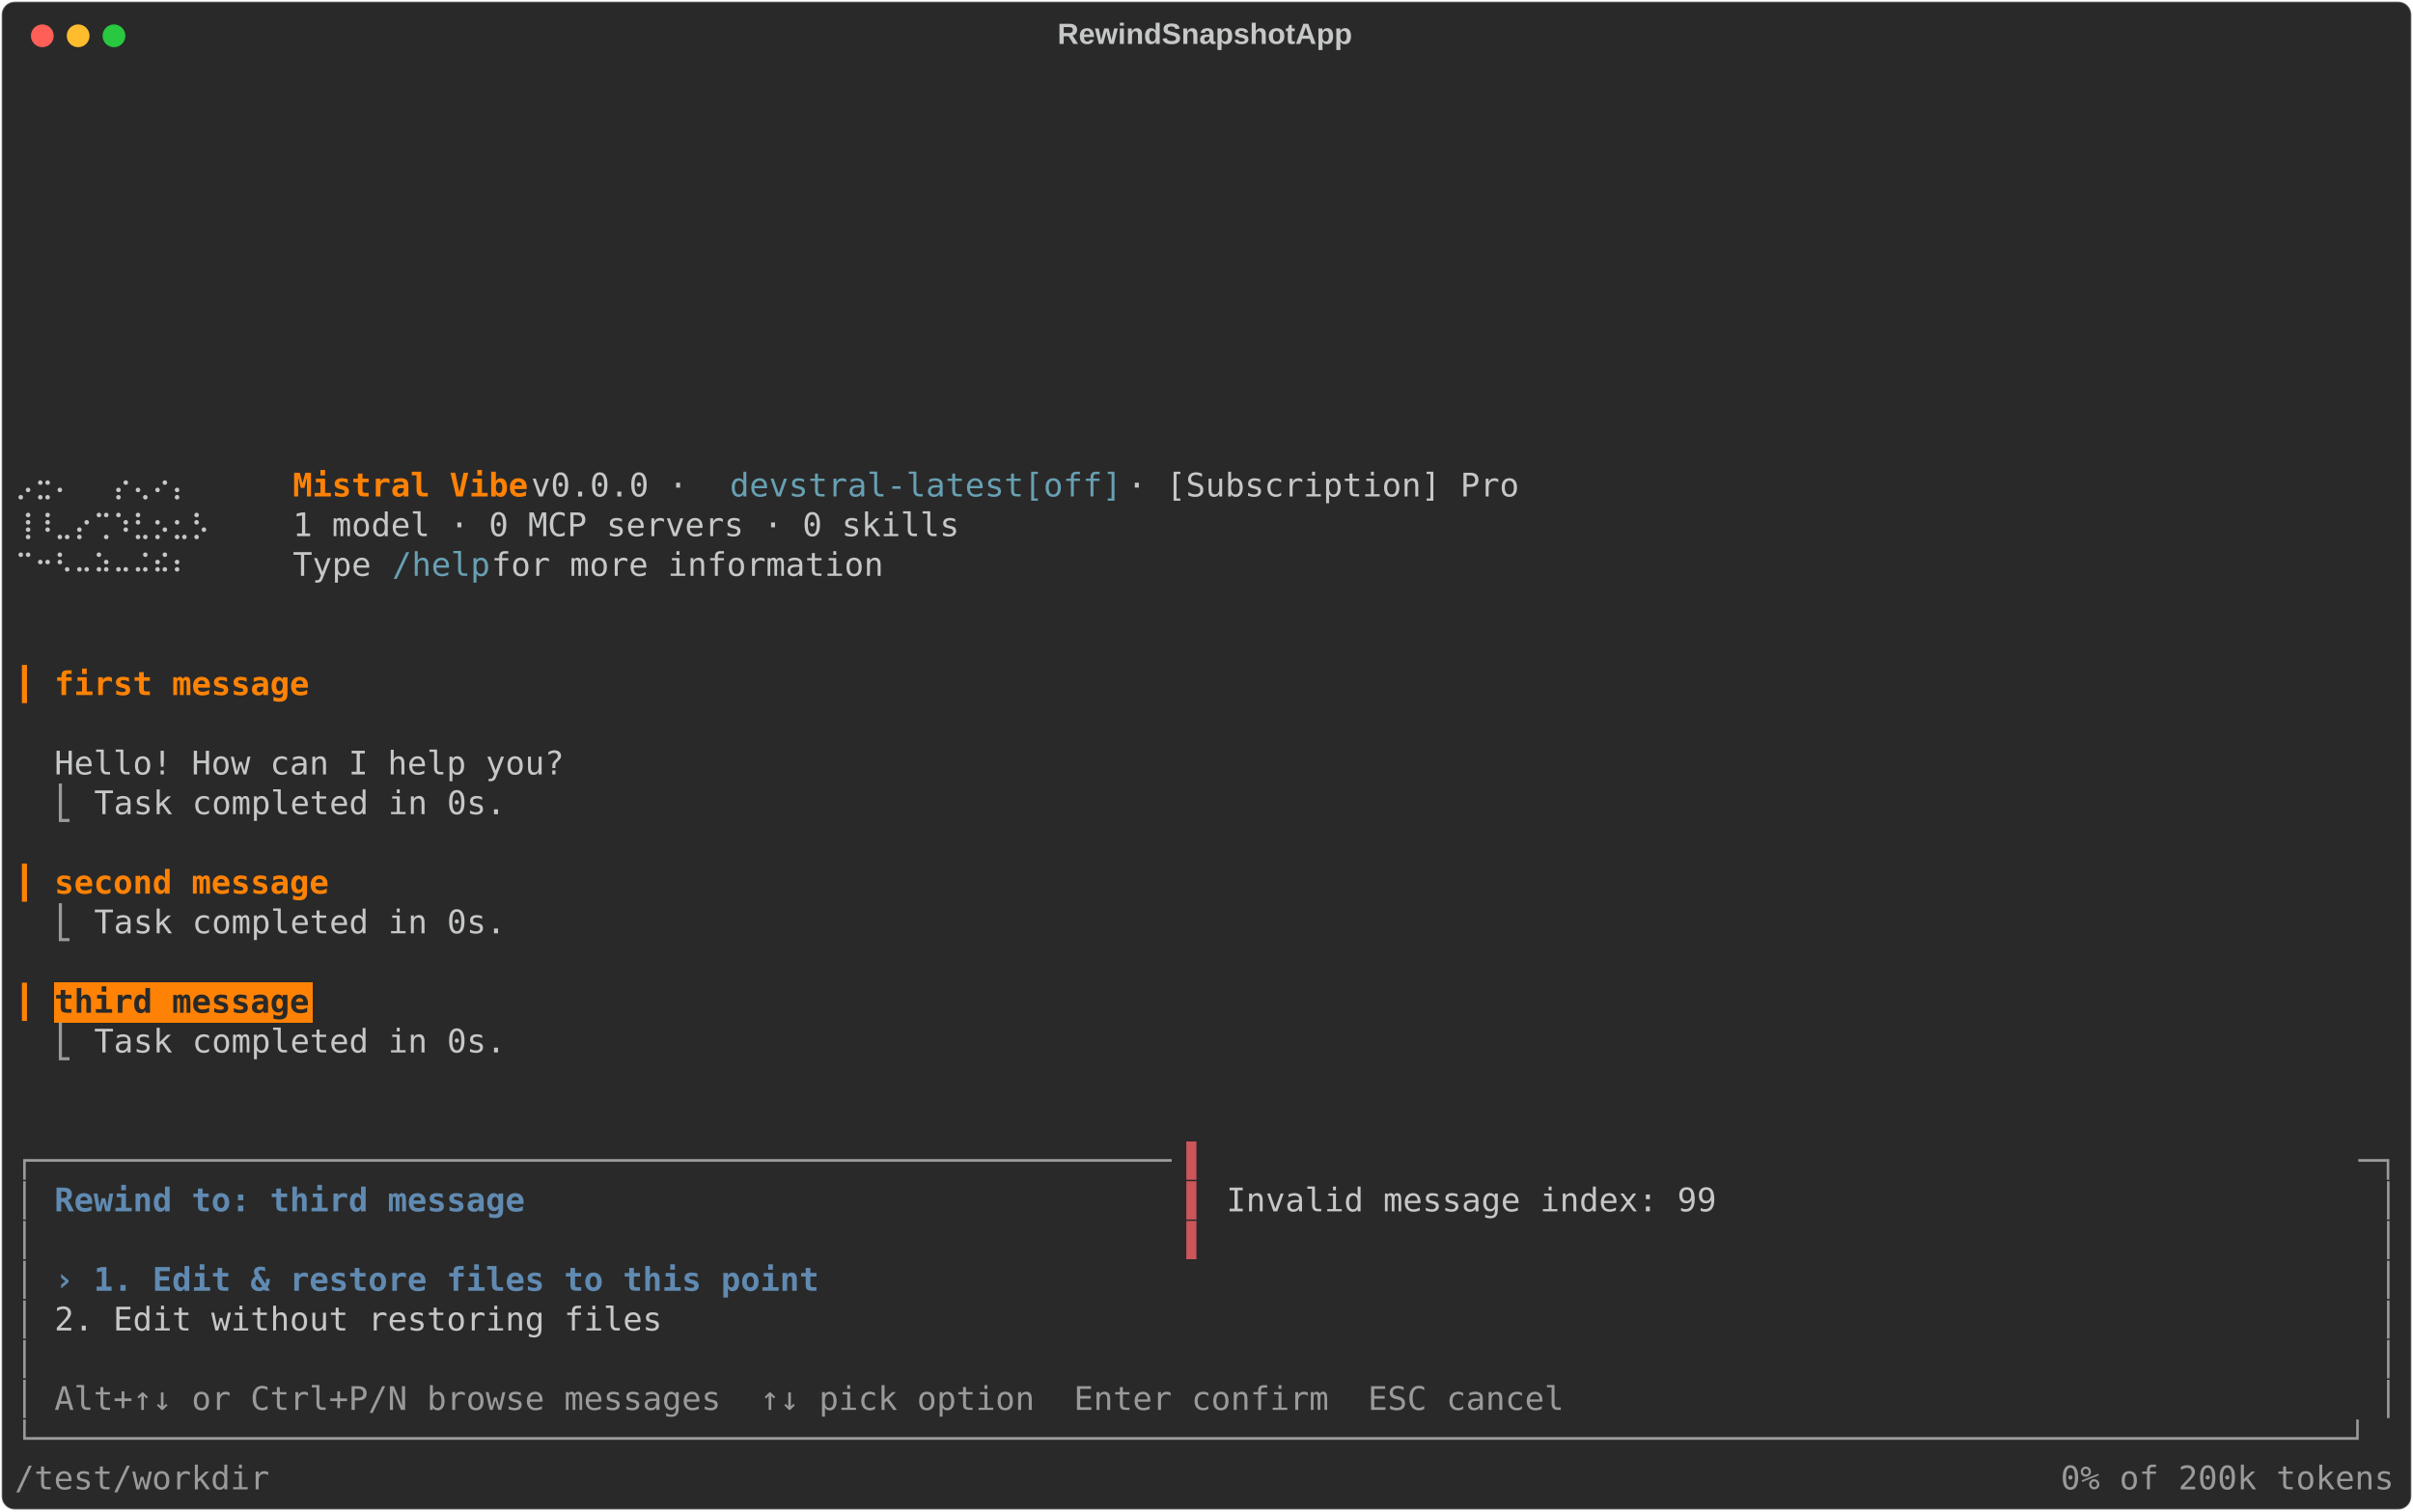
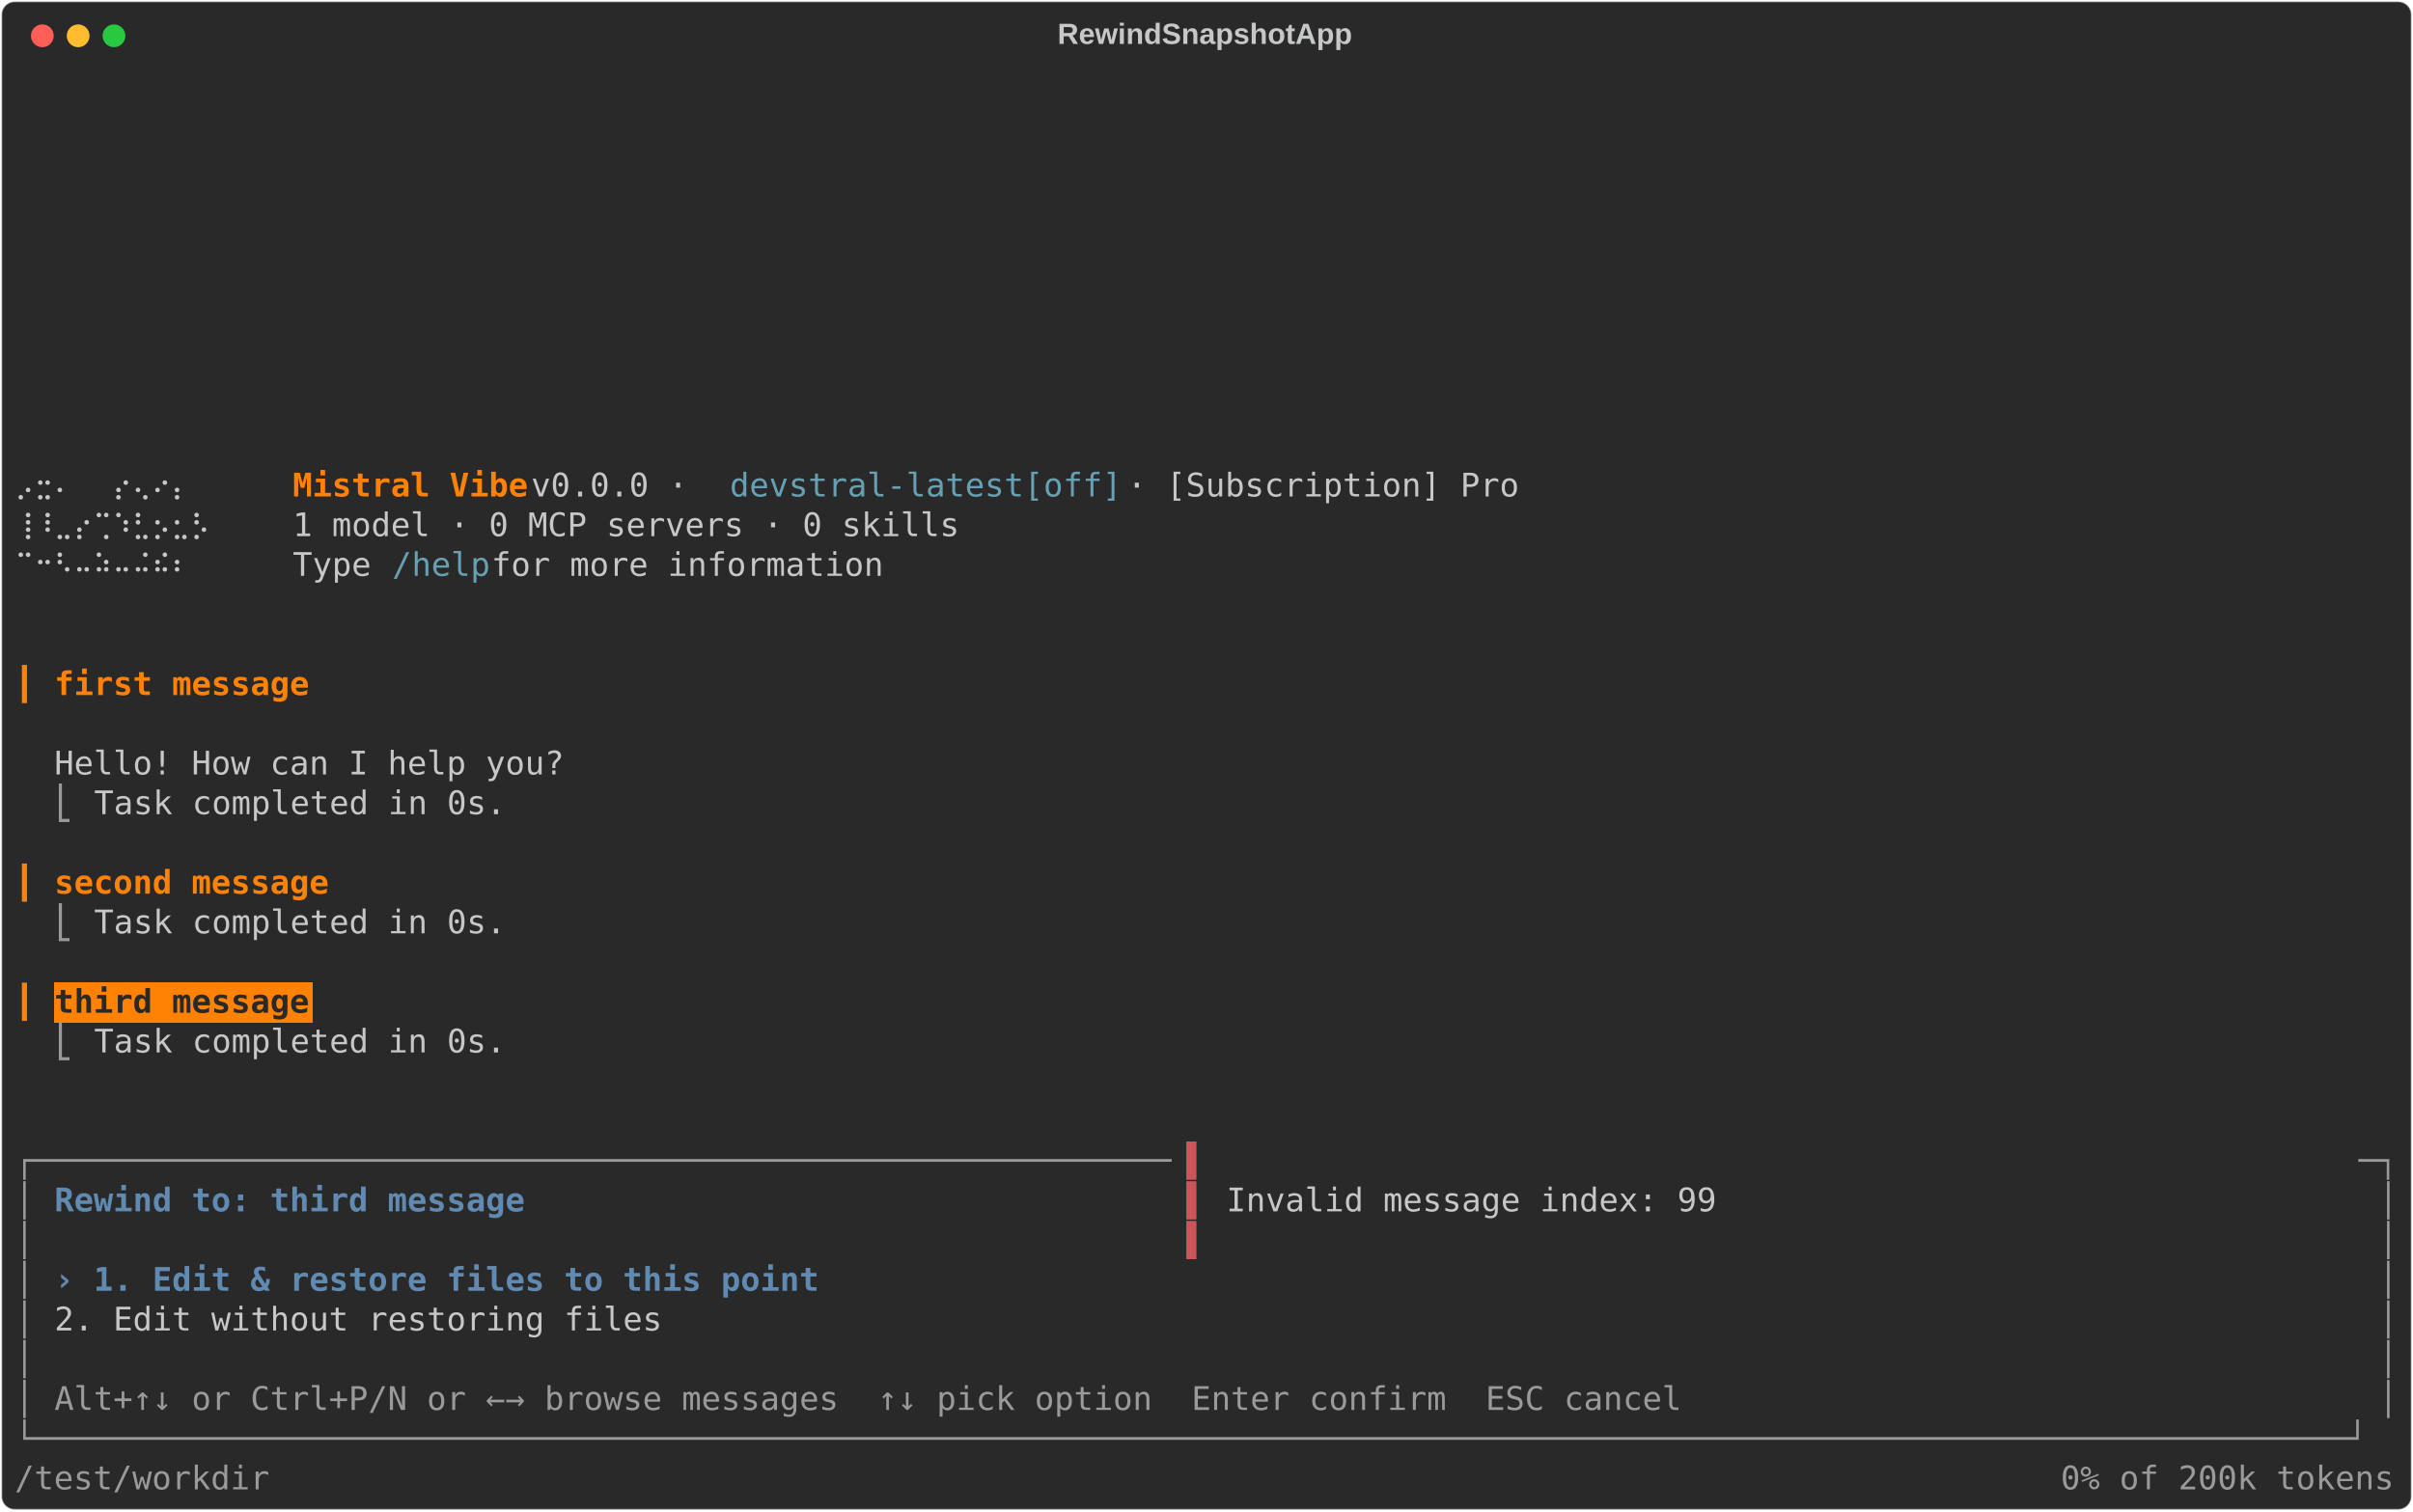
<svg xmlns="http://www.w3.org/2000/svg" class="rich-terminal" viewBox="0 0 1482 928.4">
  <style>

    @font-face {
        font-family: "Fira Code";
        src: local("FiraCode-Regular"),
                url("https://cdnjs.cloudflare.com/ajax/libs/firacode/6.2.0/woff2/FiraCode-Regular.woff2") format("woff2"),
                url("https://cdnjs.cloudflare.com/ajax/libs/firacode/6.2.0/woff/FiraCode-Regular.woff") format("woff");
        font-style: normal;
        font-weight: 400;
    }
    @font-face {
        font-family: "Fira Code";
        src: local("FiraCode-Bold"),
                url("https://cdnjs.cloudflare.com/ajax/libs/firacode/6.2.0/woff2/FiraCode-Bold.woff2") format("woff2"),
                url("https://cdnjs.cloudflare.com/ajax/libs/firacode/6.2.0/woff/FiraCode-Bold.woff") format("woff");
        font-style: bold;
        font-weight: 700;
    }

    .terminal-matrix {
        font-family: Fira Code, monospace;
        font-size: 20px;
        line-height: 24.4px;
        font-variant-east-asian: full-width;
    }

    .terminal-title {
        font-size: 18px;
        font-weight: bold;
        font-family: arial;
    }

    .terminal-r1 { fill: #c5c8c6 }
.terminal-r2 { fill: #ff8205;font-weight: bold }
.terminal-r3 { fill: #68a0b3 }
.terminal-r4 { fill: #ff8205 }
.terminal-r5 { fill: #9a9b99 }
.terminal-r6 { fill: #292929;font-weight: bold }
.terminal-r7 { fill: #cc555a }
.terminal-r8 { fill: #608ab1;font-weight: bold }
    </style>
  <defs>
    <clipPath id="terminal-clip-terminal">
      <rect x="0" y="0" width="1463.0" height="877.4" />
    </clipPath>
    <clipPath id="terminal-line-0">
      <rect x="0" y="1.5" width="1464" height="24.65" />
    </clipPath>
    <clipPath id="terminal-line-1">
      <rect x="0" y="25.9" width="1464" height="24.65" />
    </clipPath>
    <clipPath id="terminal-line-2">
      <rect x="0" y="50.3" width="1464" height="24.65" />
    </clipPath>
    <clipPath id="terminal-line-3">
      <rect x="0" y="74.7" width="1464" height="24.65" />
    </clipPath>
    <clipPath id="terminal-line-4">
      <rect x="0" y="99.1" width="1464" height="24.65" />
    </clipPath>
    <clipPath id="terminal-line-5">
      <rect x="0" y="123.5" width="1464" height="24.65" />
    </clipPath>
    <clipPath id="terminal-line-6">
      <rect x="0" y="147.9" width="1464" height="24.65" />
    </clipPath>
    <clipPath id="terminal-line-7">
      <rect x="0" y="172.3" width="1464" height="24.65" />
    </clipPath>
    <clipPath id="terminal-line-8">
      <rect x="0" y="196.7" width="1464" height="24.65" />
    </clipPath>
    <clipPath id="terminal-line-9">
      <rect x="0" y="221.1" width="1464" height="24.65" />
    </clipPath>
    <clipPath id="terminal-line-10">
      <rect x="0" y="245.5" width="1464" height="24.65" />
    </clipPath>
    <clipPath id="terminal-line-11">
      <rect x="0" y="269.9" width="1464" height="24.65" />
    </clipPath>
    <clipPath id="terminal-line-12">
      <rect x="0" y="294.3" width="1464" height="24.65" />
    </clipPath>
    <clipPath id="terminal-line-13">
      <rect x="0" y="318.7" width="1464" height="24.65" />
    </clipPath>
    <clipPath id="terminal-line-14">
      <rect x="0" y="343.1" width="1464" height="24.65" />
    </clipPath>
    <clipPath id="terminal-line-15">
      <rect x="0" y="367.5" width="1464" height="24.65" />
    </clipPath>
    <clipPath id="terminal-line-16">
      <rect x="0" y="391.9" width="1464" height="24.65" />
    </clipPath>
    <clipPath id="terminal-line-17">
      <rect x="0" y="416.3" width="1464" height="24.65" />
    </clipPath>
    <clipPath id="terminal-line-18">
      <rect x="0" y="440.7" width="1464" height="24.65" />
    </clipPath>
    <clipPath id="terminal-line-19">
      <rect x="0" y="465.1" width="1464" height="24.65" />
    </clipPath>
    <clipPath id="terminal-line-20">
      <rect x="0" y="489.5" width="1464" height="24.65" />
    </clipPath>
    <clipPath id="terminal-line-21">
      <rect x="0" y="513.9" width="1464" height="24.65" />
    </clipPath>
    <clipPath id="terminal-line-22">
      <rect x="0" y="538.3" width="1464" height="24.65" />
    </clipPath>
    <clipPath id="terminal-line-23">
      <rect x="0" y="562.7" width="1464" height="24.65" />
    </clipPath>
    <clipPath id="terminal-line-24">
      <rect x="0" y="587.1" width="1464" height="24.65" />
    </clipPath>
    <clipPath id="terminal-line-25">
      <rect x="0" y="611.5" width="1464" height="24.65" />
    </clipPath>
    <clipPath id="terminal-line-26">
      <rect x="0" y="635.9" width="1464" height="24.65" />
    </clipPath>
    <clipPath id="terminal-line-27">
      <rect x="0" y="660.3" width="1464" height="24.65" />
    </clipPath>
    <clipPath id="terminal-line-28">
      <rect x="0" y="684.7" width="1464" height="24.65" />
    </clipPath>
    <clipPath id="terminal-line-29">
      <rect x="0" y="709.1" width="1464" height="24.65" />
    </clipPath>
    <clipPath id="terminal-line-30">
      <rect x="0" y="733.5" width="1464" height="24.65" />
    </clipPath>
    <clipPath id="terminal-line-31">
      <rect x="0" y="757.9" width="1464" height="24.65" />
    </clipPath>
    <clipPath id="terminal-line-32">
      <rect x="0" y="782.3" width="1464" height="24.65" />
    </clipPath>
    <clipPath id="terminal-line-33">
      <rect x="0" y="806.7" width="1464" height="24.65" />
    </clipPath>
    <clipPath id="terminal-line-34">
      <rect x="0" y="831.1" width="1464" height="24.65" />
    </clipPath>
  </defs>
  <rect fill="#292929" stroke="rgba(255,255,255,0.35)" stroke-width="1" x="1" y="1" width="1480" height="926.4" rx="8" />
  <text class="terminal-title" fill="#c5c8c6" text-anchor="middle" x="740" y="27">RewindSnapshotApp</text>
  <g transform="translate(26,22)">
    <circle cx="0" cy="0" r="7" fill="#ff5f57" />
    <circle cx="22" cy="0" r="7" fill="#febc2e" />
    <circle cx="44" cy="0" r="7" fill="#28c840" />
  </g>
  <g transform="translate(9, 41)" clip-path="url(#terminal-clip-terminal)">
    <rect fill="#ff8205" x="24.4" y="562.7" width="158.6" height="24.65" shape-rendering="crispEdges" />
    <g class="terminal-matrix">
      <text class="terminal-r1" x="1464" y="20" textLength="12.2" clip-path="url(#terminal-line-0)">
</text>
      <text class="terminal-r1" x="1464" y="44.4" textLength="12.2" clip-path="url(#terminal-line-1)">
</text>
      <text class="terminal-r1" x="1464" y="68.8" textLength="12.2" clip-path="url(#terminal-line-2)">
</text>
      <text class="terminal-r1" x="1464" y="93.2" textLength="12.2" clip-path="url(#terminal-line-3)">
</text>
      <text class="terminal-r1" x="1464" y="117.6" textLength="12.2" clip-path="url(#terminal-line-4)">
</text>
      <text class="terminal-r1" x="1464" y="142" textLength="12.2" clip-path="url(#terminal-line-5)">
</text>
      <text class="terminal-r1" x="1464" y="166.4" textLength="12.2" clip-path="url(#terminal-line-6)">
</text>
      <text class="terminal-r1" x="1464" y="190.8" textLength="12.2" clip-path="url(#terminal-line-7)">
</text>
      <text class="terminal-r1" x="1464" y="215.2" textLength="12.2" clip-path="url(#terminal-line-8)">
</text>
      <text class="terminal-r1" x="1464" y="239.6" textLength="12.2" clip-path="url(#terminal-line-9)">
</text>
      <text class="terminal-r1" x="0" y="264" textLength="134.2" clip-path="url(#terminal-line-10)">  ⡠⣒⠄  ⡔⢄⠔⡄</text>
      <text class="terminal-r2" x="170.8" y="264" textLength="146.4" clip-path="url(#terminal-line-10)">Mistral Vibe</text>
      <text class="terminal-r1" x="317.2" y="264" textLength="122" clip-path="url(#terminal-line-10)"> v0.0.0 · </text>
      <text class="terminal-r3" x="439.2" y="264" textLength="244" clip-path="url(#terminal-line-10)">devstral-latest[off]</text>
      <text class="terminal-r1" x="683.2" y="264" textLength="256.2" clip-path="url(#terminal-line-10)"> · [Subscription] Pro</text>
      <text class="terminal-r1" x="1464" y="264" textLength="12.2" clip-path="url(#terminal-line-10)">
</text>
      <text class="terminal-r1" x="0" y="288.4" textLength="134.2" clip-path="url(#terminal-line-11)"> ⢸⠸⣀⡔⢉⠱⣃⡢⣂⡣</text>
      <text class="terminal-r1" x="170.8" y="288.4" textLength="414.8" clip-path="url(#terminal-line-11)">1 model · 0 MCP servers · 0 skills</text>
      <text class="terminal-r1" x="1464" y="288.4" textLength="12.2" clip-path="url(#terminal-line-11)">
</text>
      <text class="terminal-r1" x="0" y="312.8" textLength="134.2" clip-path="url(#terminal-line-12)">  ⠉⠒⠣⠤⠵⠤⠬⠮⠆</text>
      <text class="terminal-r1" x="170.8" y="312.8" textLength="61" clip-path="url(#terminal-line-12)">Type </text>
      <text class="terminal-r3" x="231.8" y="312.8" textLength="61" clip-path="url(#terminal-line-12)">/help</text>
      <text class="terminal-r1" x="292.8" y="312.8" textLength="256.2" clip-path="url(#terminal-line-12)"> for more information</text>
      <text class="terminal-r1" x="1464" y="312.8" textLength="12.2" clip-path="url(#terminal-line-12)">
</text>
      <text class="terminal-r1" x="1464" y="337.2" textLength="12.2" clip-path="url(#terminal-line-13)">
</text>
      <text class="terminal-r1" x="1464" y="361.6" textLength="12.2" clip-path="url(#terminal-line-14)">
</text>
      <text class="terminal-r4" x="0" y="386" textLength="12.2" clip-path="url(#terminal-line-15)">┃</text>
      <text class="terminal-r2" x="24.4" y="386" textLength="158.6" clip-path="url(#terminal-line-15)">first message</text>
      <text class="terminal-r1" x="1464" y="386" textLength="12.2" clip-path="url(#terminal-line-15)">
</text>
      <text class="terminal-r1" x="1464" y="410.4" textLength="12.2" clip-path="url(#terminal-line-16)">
</text>
      <text class="terminal-r1" x="24.4" y="434.8" textLength="317.2" clip-path="url(#terminal-line-17)">Hello! How can I help you?</text>
      <text class="terminal-r1" x="1464" y="434.8" textLength="12.2" clip-path="url(#terminal-line-17)">
</text>
      <text class="terminal-r5" x="24.4" y="459.2" textLength="12.2" clip-path="url(#terminal-line-18)">⎣</text>
      <text class="terminal-r1" x="48.8" y="459.2" textLength="256.2" clip-path="url(#terminal-line-18)">Task completed in 0s.</text>
      <text class="terminal-r1" x="1464" y="459.2" textLength="12.2" clip-path="url(#terminal-line-18)">
</text>
      <text class="terminal-r1" x="1464" y="483.6" textLength="12.2" clip-path="url(#terminal-line-19)">
</text>
      <text class="terminal-r4" x="0" y="508" textLength="12.2" clip-path="url(#terminal-line-20)">┃</text>
      <text class="terminal-r2" x="24.4" y="508" textLength="170.8" clip-path="url(#terminal-line-20)">second message</text>
      <text class="terminal-r1" x="1464" y="508" textLength="12.2" clip-path="url(#terminal-line-20)">
</text>
      <text class="terminal-r5" x="24.4" y="532.4" textLength="12.2" clip-path="url(#terminal-line-21)">⎣</text>
      <text class="terminal-r1" x="48.8" y="532.4" textLength="256.2" clip-path="url(#terminal-line-21)">Task completed in 0s.</text>
      <text class="terminal-r1" x="1464" y="532.4" textLength="12.2" clip-path="url(#terminal-line-21)">
</text>
      <text class="terminal-r1" x="1464" y="556.8" textLength="12.2" clip-path="url(#terminal-line-22)">
</text>
      <text class="terminal-r4" x="0" y="581.2" textLength="12.2" clip-path="url(#terminal-line-23)">┃</text>
      <text class="terminal-r6" x="24.4" y="581.2" textLength="158.6" clip-path="url(#terminal-line-23)">third message</text>
      <text class="terminal-r1" x="1464" y="581.2" textLength="12.2" clip-path="url(#terminal-line-23)">
</text>
      <text class="terminal-r5" x="24.4" y="605.6" textLength="12.2" clip-path="url(#terminal-line-24)">⎣</text>
      <text class="terminal-r1" x="48.8" y="605.6" textLength="256.2" clip-path="url(#terminal-line-24)">Task completed in 0s.</text>
      <text class="terminal-r1" x="1464" y="605.6" textLength="12.2" clip-path="url(#terminal-line-24)">
</text>
      <text class="terminal-r1" x="1464" y="630" textLength="12.2" clip-path="url(#terminal-line-25)">
</text>
      <text class="terminal-r1" x="1464" y="654.4" textLength="12.2" clip-path="url(#terminal-line-26)">
</text>
      <text class="terminal-r5" x="0" y="678.8" textLength="719.8" clip-path="url(#terminal-line-27)">┌──────────────────────────────────────────────────────────</text>
      <text class="terminal-r7" x="719.8" y="678.8" textLength="12.2" clip-path="url(#terminal-line-27)">▌</text>
      <text class="terminal-r5" x="1439.6" y="678.8" textLength="24.4" clip-path="url(#terminal-line-27)">─┐</text>
      <text class="terminal-r1" x="1464" y="678.8" textLength="12.2" clip-path="url(#terminal-line-27)">
</text>
      <text class="terminal-r5" x="0" y="703.2" textLength="12.2" clip-path="url(#terminal-line-28)">│</text>
      <text class="terminal-r8" x="24.4" y="703.2" textLength="292.8" clip-path="url(#terminal-line-28)">Rewind to: third message</text>
      <text class="terminal-r7" x="719.8" y="703.2" textLength="12.2" clip-path="url(#terminal-line-28)">▌</text>
      <text class="terminal-r1" x="744.2" y="703.2" textLength="305" clip-path="url(#terminal-line-28)">Invalid message index: 99</text>
      <text class="terminal-r5" x="1451.8" y="703.2" textLength="12.2" clip-path="url(#terminal-line-28)">│</text>
      <text class="terminal-r1" x="1464" y="703.2" textLength="12.2" clip-path="url(#terminal-line-28)">
</text>
      <text class="terminal-r5" x="0" y="727.6" textLength="12.2" clip-path="url(#terminal-line-29)">│</text>
      <text class="terminal-r7" x="719.8" y="727.6" textLength="12.2" clip-path="url(#terminal-line-29)">▌</text>
      <text class="terminal-r5" x="1451.8" y="727.6" textLength="12.2" clip-path="url(#terminal-line-29)">│</text>
      <text class="terminal-r1" x="1464" y="727.6" textLength="12.2" clip-path="url(#terminal-line-29)">
</text>
      <text class="terminal-r5" x="0" y="752" textLength="12.2" clip-path="url(#terminal-line-30)">│</text>
      <text class="terminal-r8" x="24.4" y="752" textLength="475.8" clip-path="url(#terminal-line-30)">› 1. Edit &amp; restore files to this point</text>
      <text class="terminal-r5" x="1451.8" y="752" textLength="12.2" clip-path="url(#terminal-line-30)">│</text>
      <text class="terminal-r1" x="1464" y="752" textLength="12.2" clip-path="url(#terminal-line-30)">
</text>
      <text class="terminal-r5" x="0" y="776.4" textLength="12.2" clip-path="url(#terminal-line-31)">│</text>
      <text class="terminal-r1" x="24.4" y="776.4" textLength="402.6" clip-path="url(#terminal-line-31)">  2. Edit without restoring files</text>
      <text class="terminal-r5" x="1451.8" y="776.4" textLength="12.2" clip-path="url(#terminal-line-31)">│</text>
      <text class="terminal-r1" x="1464" y="776.4" textLength="12.2" clip-path="url(#terminal-line-31)">
</text>
      <text class="terminal-r5" x="0" y="800.8" textLength="12.2" clip-path="url(#terminal-line-32)">│</text>
      <text class="terminal-r5" x="1451.8" y="800.8" textLength="12.2" clip-path="url(#terminal-line-32)">│</text>
      <text class="terminal-r1" x="1464" y="800.8" textLength="12.2" clip-path="url(#terminal-line-32)">
</text>
      <text class="terminal-r5" x="0" y="825.2" textLength="12.2" clip-path="url(#terminal-line-33)">│</text>
-       <text class="terminal-r5" x="24.4" y="825.2" textLength="939.4" clip-path="url(#terminal-line-33)">Alt+↑↓ or Ctrl+P/N browse messages  ↑↓ pick option  Enter confirm  ESC cancel</text>
+       <text class="terminal-r5" x="24.4" y="825.2" textLength="1012.6" clip-path="url(#terminal-line-33)">Alt+↑↓ or Ctrl+P/N or ←→ browse messages  ↑↓ pick option  Enter confirm  ESC cancel</text>
      <text class="terminal-r5" x="1451.8" y="825.2" textLength="12.2" clip-path="url(#terminal-line-33)">│</text>
      <text class="terminal-r1" x="1464" y="825.2" textLength="12.2" clip-path="url(#terminal-line-33)">
</text>
      <text class="terminal-r5" x="0" y="849.6" textLength="1464" clip-path="url(#terminal-line-34)">└──────────────────────────────────────────────────────────────────────────────────────────────────────────────────────┘</text>
      <text class="terminal-r1" x="1464" y="849.6" textLength="12.2" clip-path="url(#terminal-line-34)">
</text>
      <text class="terminal-r5" x="0" y="874" textLength="158.6" clip-path="url(#terminal-line-35)">/test/workdir</text>
      <text class="terminal-r5" x="1256.6" y="874" textLength="207.4" clip-path="url(#terminal-line-35)">0% of 200k tokens</text>
    </g>
  </g>
</svg>
